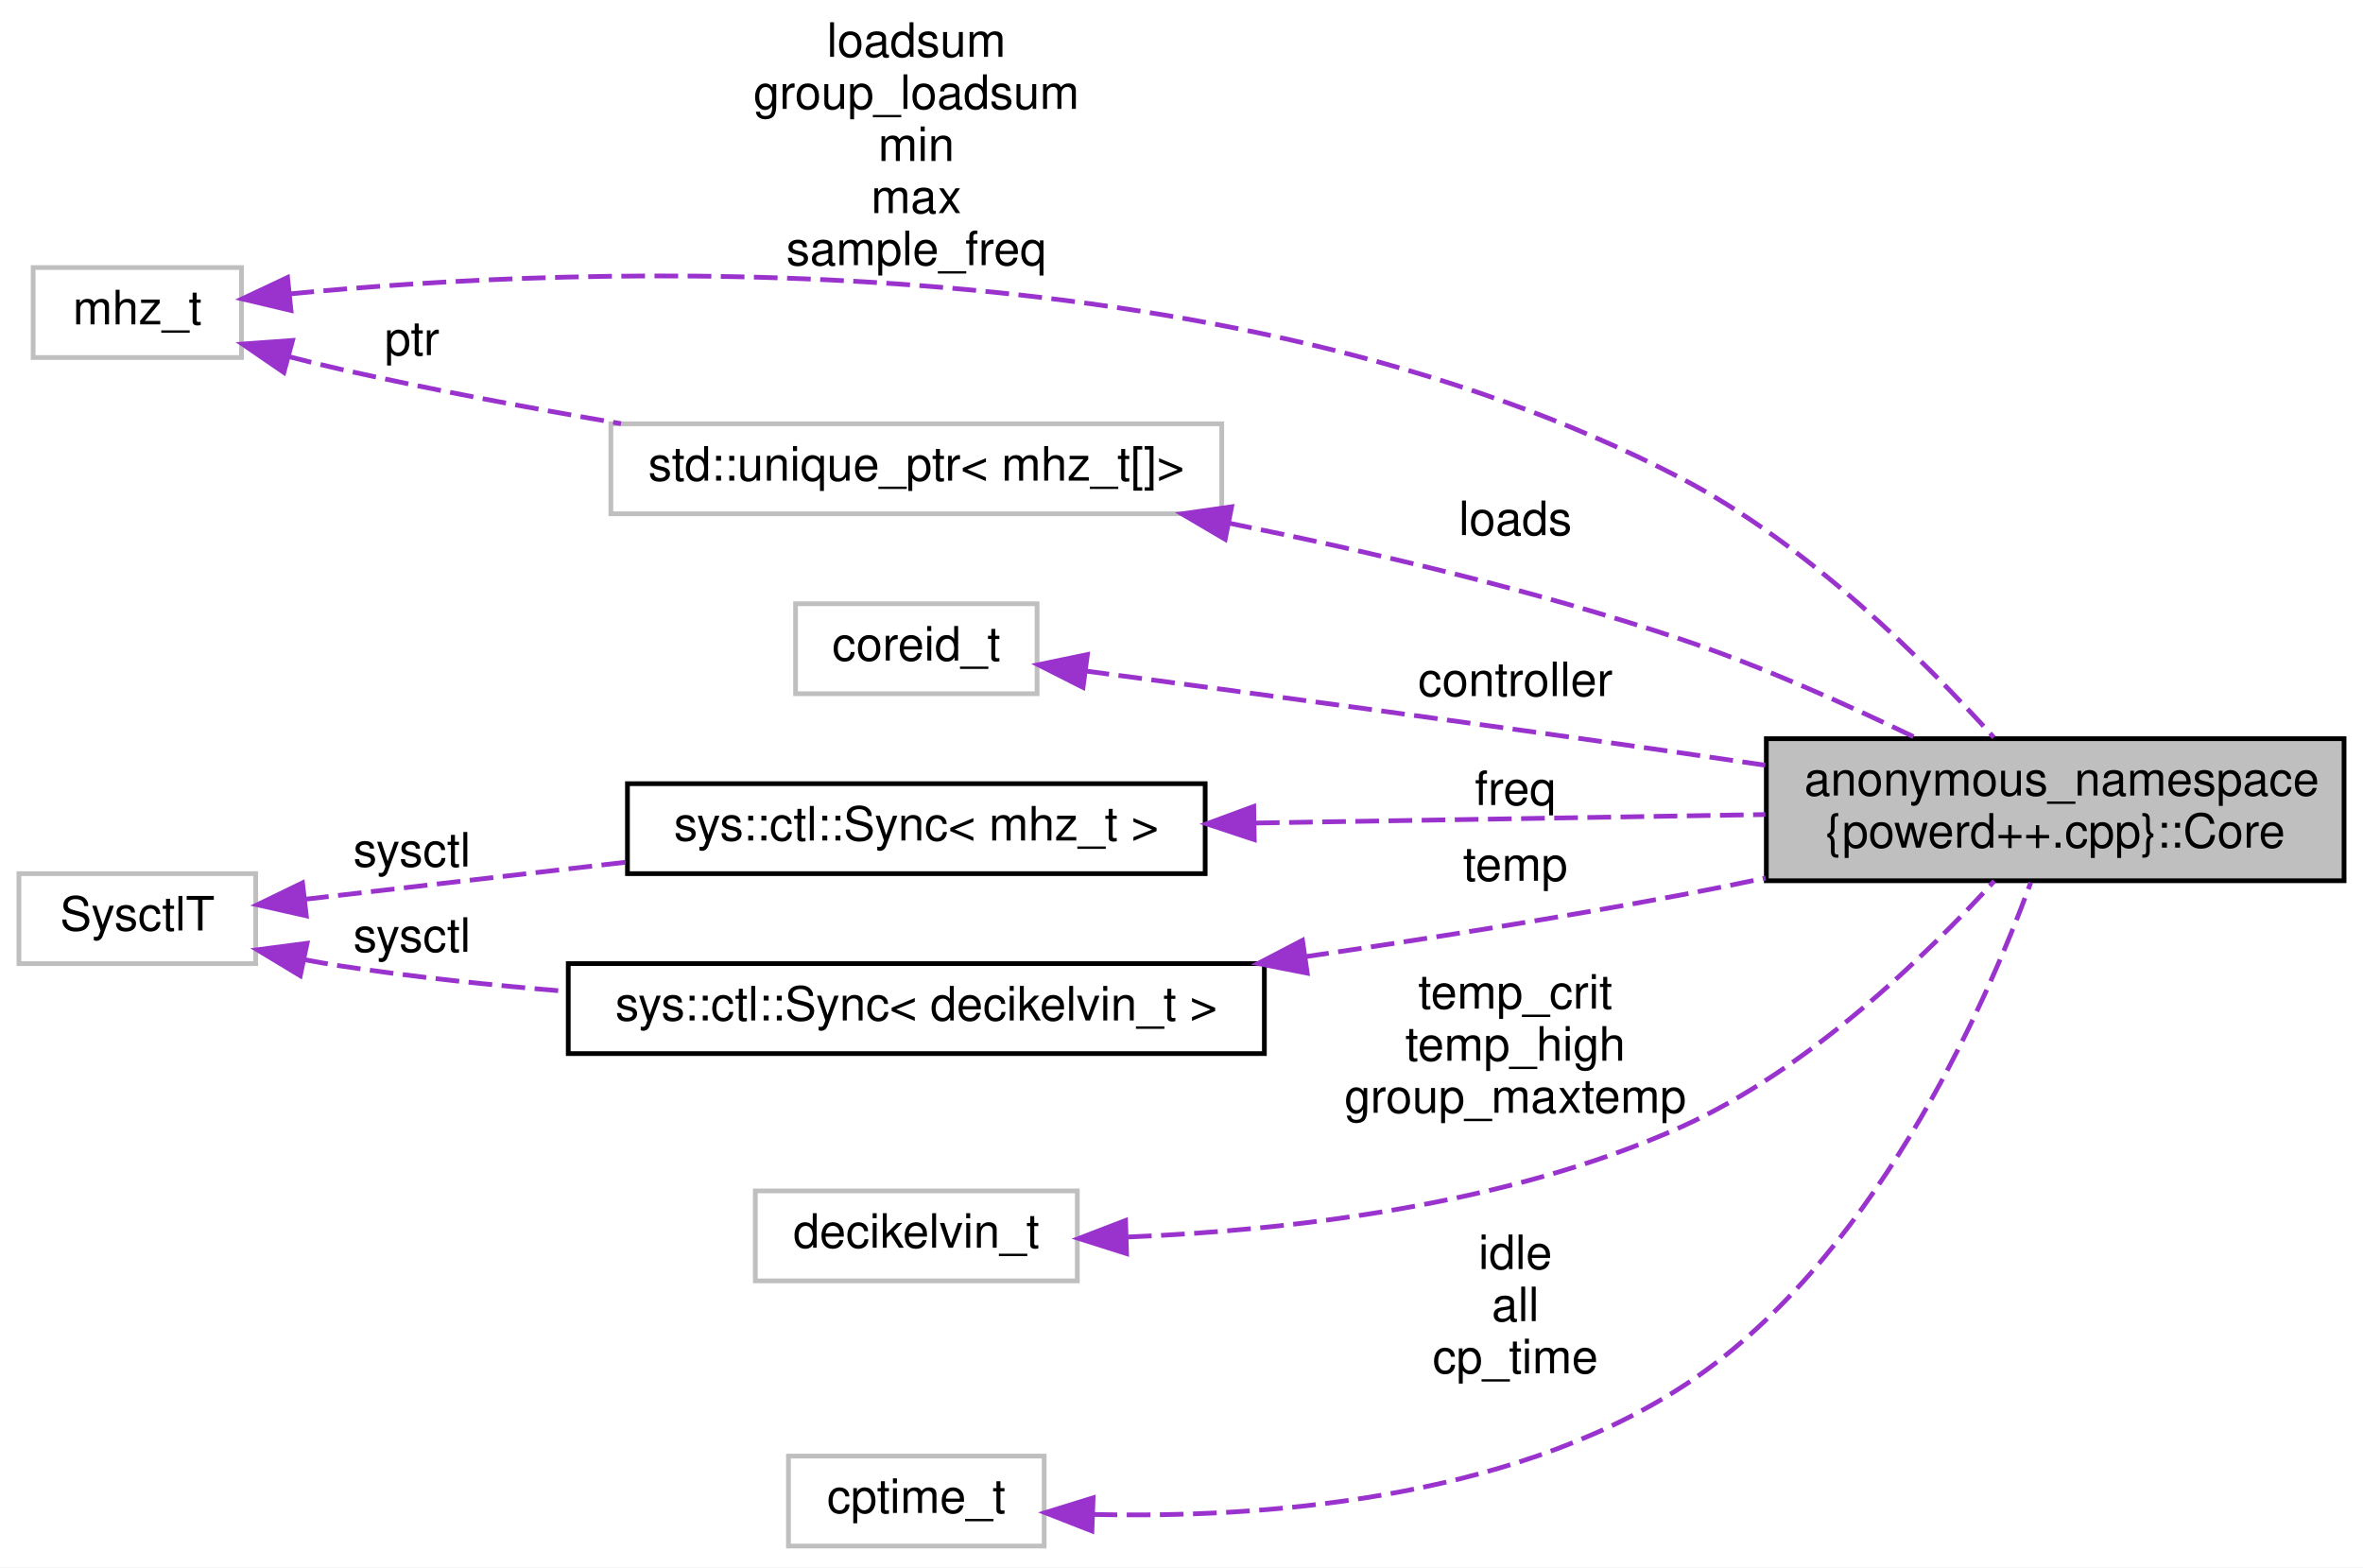
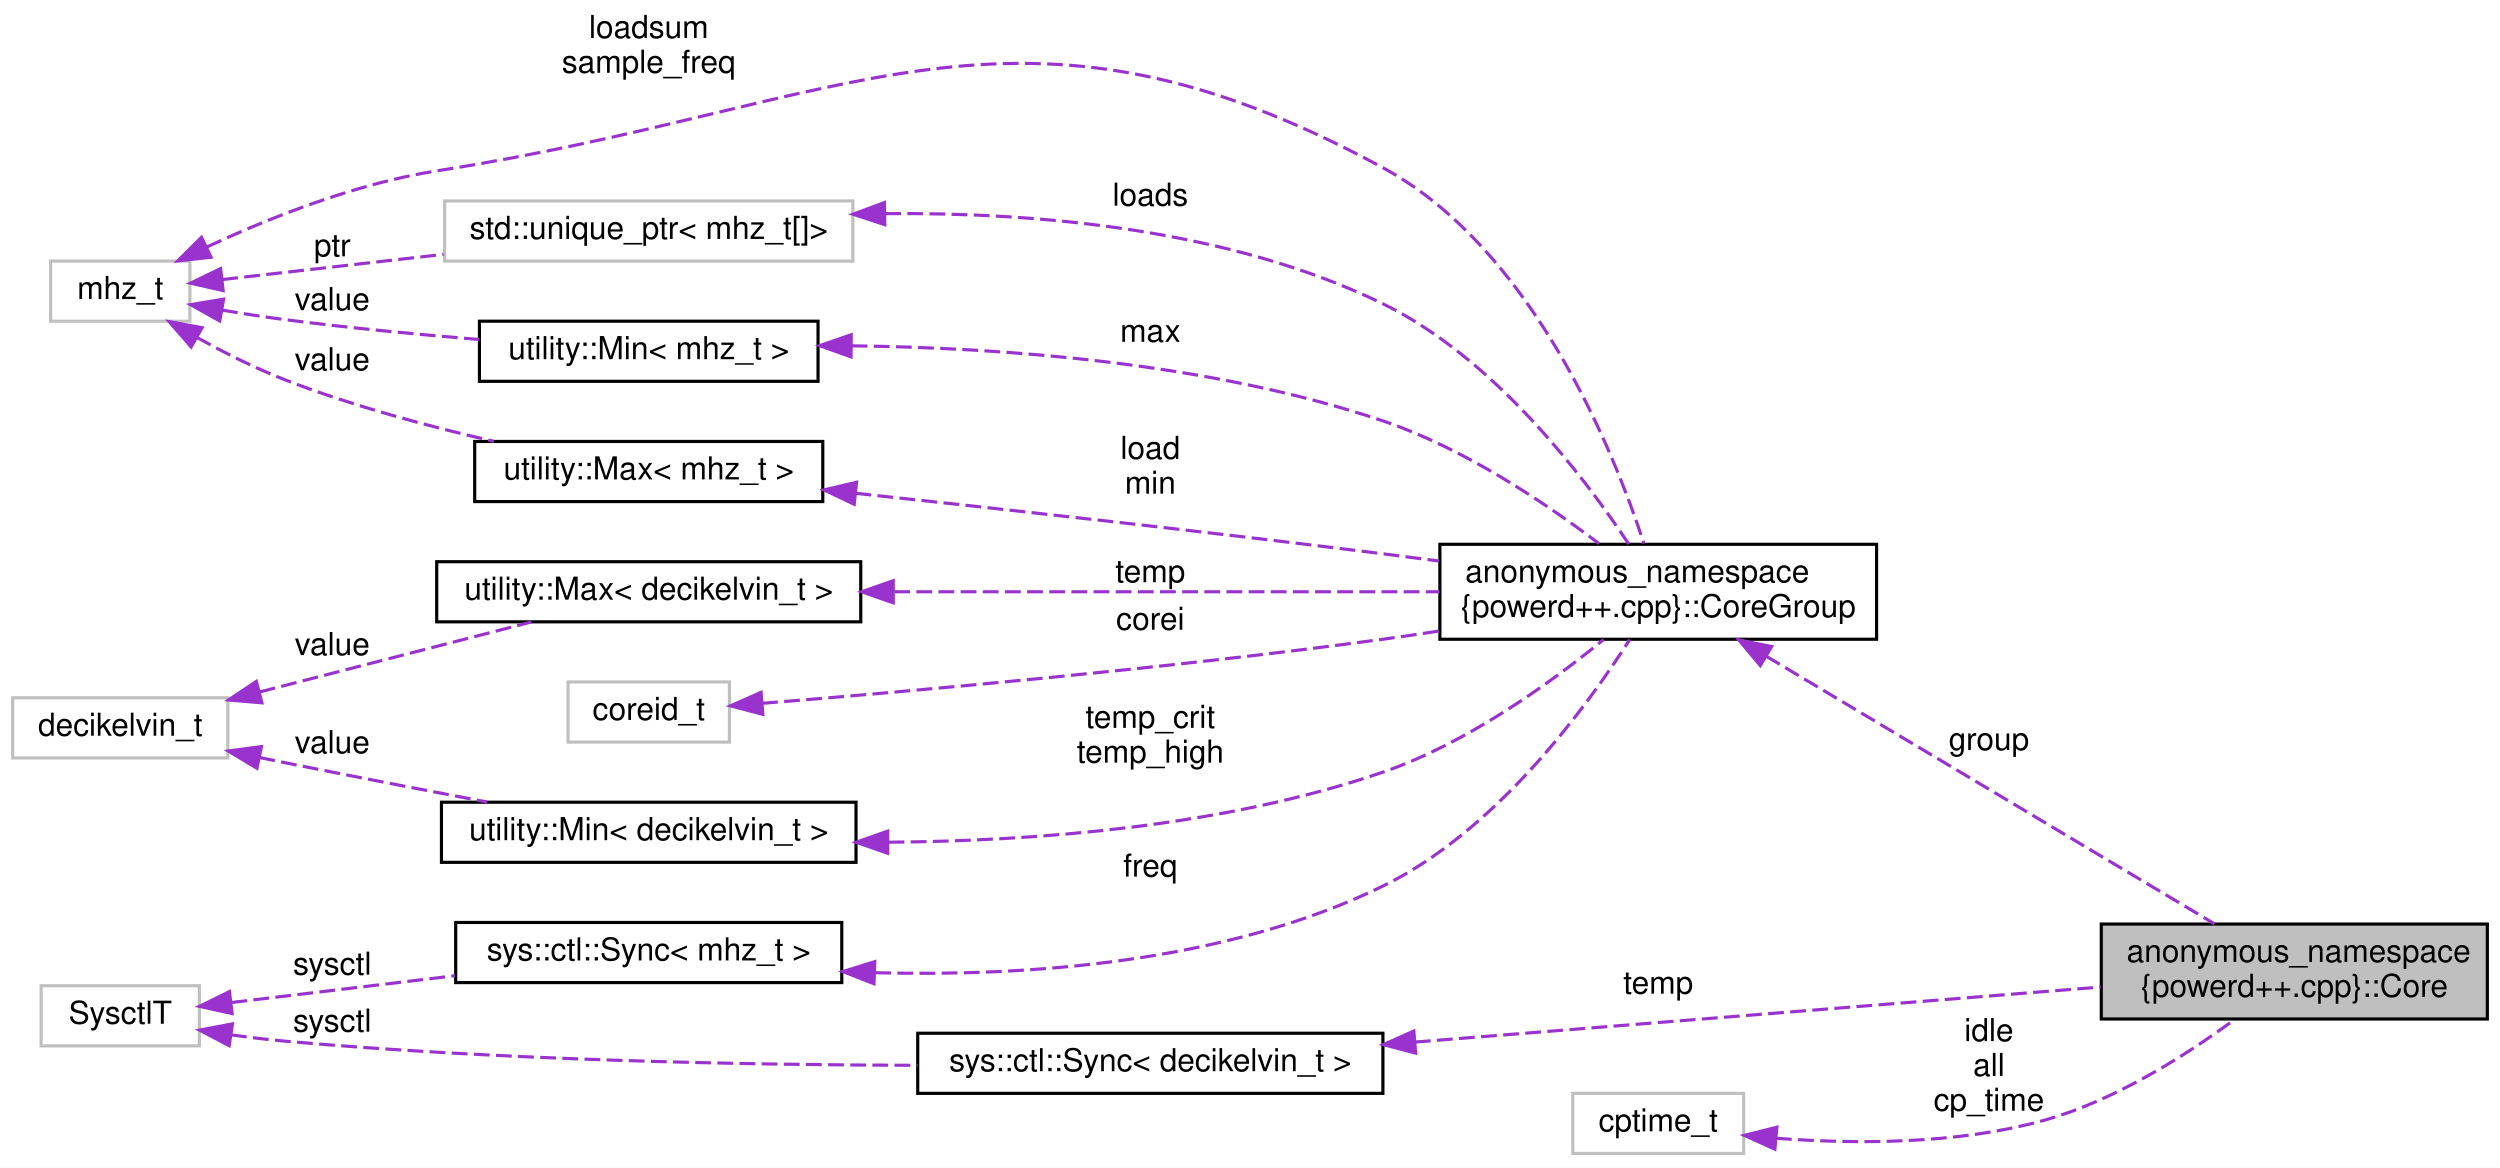
- <svg xmlns="http://www.w3.org/2000/svg" xmlns:xlink="http://www.w3.org/1999/xlink" width="499pt" height="331pt" viewBox="0.00 0.00 499.00 331.00">
-   <g id="graph0" class="graph" transform="scale(1 1) rotate(0) translate(4 327)">
-     <polygon fill="#ffffff" stroke="transparent" points="-4,4 -4,-327 495,-327 495,4 -4,4" />
+ <svg xmlns="http://www.w3.org/2000/svg" xmlns:xlink="http://www.w3.org/1999/xlink" width="790pt" height="369pt" viewBox="0.00 0.00 790.00 369.00">
+   <g id="graph0" class="graph" transform="scale(1 1) rotate(0) translate(4 365)">
+     <polygon fill="#ffffff" stroke="transparent" points="-4,4 -4,-365 786,-365 786,4 -4,4" />
    <g id="node1" class="node">
      <g id="a_node1">
        <a xlink:title="Contains the management information for a single CPU core.">
-           <polygon fill="#bfbfbf" stroke="#000000" points="369,-141 369,-171 491,-171 491,-141 369,-141" />
-           <text text-anchor="start" x="377" y="-159" font-family="Helvetica,sans-Serif" font-size="10.00" fill="#000000">anonymous_namespace</text>
-           <text text-anchor="middle" x="430" y="-148" font-family="Helvetica,sans-Serif" font-size="10.00" fill="#000000">{powerd++.cpp}::Core</text>
+           <polygon fill="#bfbfbf" stroke="#000000" points="660,-43 660,-73 782,-73 782,-43 660,-43" />
+           <text text-anchor="start" x="668" y="-61" font-family="Helvetica,sans-Serif" font-size="10.00" fill="#000000">anonymous_namespace</text>
+           <text text-anchor="middle" x="721" y="-50" font-family="Helvetica,sans-Serif" font-size="10.00" fill="#000000">{powerd++.cpp}::Core</text>
        </a>
      </g>
    </g>
    <g id="node2" class="node">
      <g id="a_node2">
-         <a xlink:title=" ">
-           <polygon fill="#ffffff" stroke="#bfbfbf" points="3,-251.5 3,-270.5 47,-270.5 47,-251.5 3,-251.5" />
-           <text text-anchor="middle" x="25" y="-258.5" font-family="Helvetica,sans-Serif" font-size="10.00" fill="#000000">mhz_t</text>
+         <a xlink:href="namespaceanonymous__namespace_02powerd_09_09_8cpp_03.html#structanonymous__namespace_02powerd_09_09_8cpp_03_1_1CoreGroup" target="_top" xlink:title="Contains the management information for a group of cores with a common clock frequency.">
+           <polygon fill="#ffffff" stroke="#000000" points="451,-163 451,-193 589,-193 589,-163 451,-163" />
+           <text text-anchor="start" x="459" y="-181" font-family="Helvetica,sans-Serif" font-size="10.00" fill="#000000">anonymous_namespace</text>
+           <text text-anchor="middle" x="520" y="-170" font-family="Helvetica,sans-Serif" font-size="10.00" fill="#000000">{powerd++.cpp}::CoreGroup</text>
        </a>
      </g>
    </g>
    <g id="edge1" class="edge">
-       <path fill="none" stroke="#9a32cd" stroke-dasharray="5,2" d="M57.332,-264.947C118.52,-270.879 253.817,-276.553 351,-226 377.661,-212.131 402.584,-187.304 417.055,-171.25" />
-       <polygon fill="#9a32cd" stroke="#9a32cd" points="57.444,-261.44 47.136,-263.887 56.721,-268.402 57.444,-261.44" />
-       <text text-anchor="middle" x="189.5" y="-315" font-family="Helvetica,sans-Serif" font-size="10.00" fill="#000000"> loadsum</text>
-       <text text-anchor="middle" x="189.5" y="-304" font-family="Helvetica,sans-Serif" font-size="10.00" fill="#000000">group_loadsum</text>
-       <text text-anchor="middle" x="189.5" y="-293" font-family="Helvetica,sans-Serif" font-size="10.00" fill="#000000">min</text>
-       <text text-anchor="middle" x="189.5" y="-282" font-family="Helvetica,sans-Serif" font-size="10.00" fill="#000000">max</text>
-       <text text-anchor="middle" x="189.5" y="-271" font-family="Helvetica,sans-Serif" font-size="10.00" fill="#000000">sample_freq</text>
+       <path fill="none" stroke="#9a32cd" stroke-dasharray="5,2" d="M554.099,-157.642C594.227,-133.685 659.92,-94.466 695.75,-73.075" />
+       <polygon fill="#9a32cd" stroke="#9a32cd" points="552.249,-154.671 545.457,-162.802 555.837,-160.681 552.249,-154.671" />
+       <text text-anchor="middle" x="624.5" y="-128" font-family="Helvetica,sans-Serif" font-size="10.00" fill="#000000"> group</text>
+     </g>
+     <g id="node3" class="node">
+       <g id="a_node3">
+         <a xlink:title=" ">
+           <polygon fill="#ffffff" stroke="#bfbfbf" points="12,-263.5 12,-282.5 56,-282.5 56,-263.5 12,-263.5" />
+           <text text-anchor="middle" x="34" y="-270.5" font-family="Helvetica,sans-Serif" font-size="10.00" fill="#000000">mhz_t</text>
+         </a>
+       </g>
+     </g>
+     <g id="edge2" class="edge">
+       <path fill="none" stroke="#9a32cd" stroke-dasharray="5,2" d="M61.4,-286.977C81.03,-296.091 108.412,-307.009 134,-311 265.302,-331.48 316.218,-375.416 433,-312 480.288,-286.322 505.867,-222.608 515.484,-193.254" />
+       <polygon fill="#9a32cd" stroke="#9a32cd" points="62.692,-283.715 52.161,-282.554 59.669,-290.029 62.692,-283.715" />
+       <text text-anchor="middle" x="201" y="-353" font-family="Helvetica,sans-Serif" font-size="10.00" fill="#000000"> loadsum</text>
+       <text text-anchor="middle" x="201" y="-342" font-family="Helvetica,sans-Serif" font-size="10.00" fill="#000000">sample_freq</text>
+     </g>
+     <g id="node7" class="node">
+       <g id="a_node7">
+         <a xlink:title=" ">
+           <polygon fill="#ffffff" stroke="#bfbfbf" points="136.5,-282.5 136.5,-301.5 265.5,-301.5 265.5,-282.5 136.5,-282.5" />
+           <text text-anchor="middle" x="201" y="-289.5" font-family="Helvetica,sans-Serif" font-size="10.00" fill="#000000">std::unique_ptr&lt; mhz_t[]&gt;</text>
+         </a>
+       </g>
+     </g>
+     <g id="edge7" class="edge">
+       <path fill="none" stroke="#9a32cd" stroke-dasharray="5,2" d="M66.212,-276.665C86.049,-278.922 112.19,-281.896 136.166,-284.624" />
+       <polygon fill="#9a32cd" stroke="#9a32cd" points="66.508,-273.176 56.176,-275.523 65.716,-280.131 66.508,-273.176" />
+       <text text-anchor="middle" x="101" y="-284" font-family="Helvetica,sans-Serif" font-size="10.00" fill="#000000"> ptr</text>
+     </g>
+     <g id="node8" class="node">
+       <g id="a_node8">
+         <a xlink:href="classutility_1_1Min.html" target="_top" xlink:title=" ">
+           <polygon fill="#ffffff" stroke="#000000" points="147.5,-244.5 147.5,-263.5 254.5,-263.5 254.5,-244.5 147.5,-244.5" />
+           <text text-anchor="middle" x="201" y="-251.5" font-family="Helvetica,sans-Serif" font-size="10.00" fill="#000000">utility::Min&lt; mhz_t &gt;</text>
+         </a>
+       </g>
+     </g>
+     <g id="edge9" class="edge">
+       <path fill="none" stroke="#9a32cd" stroke-dasharray="5,2" d="M66.147,-266.999C72.701,-265.899 79.56,-264.836 86,-264 105.973,-261.408 127.988,-259.31 147.363,-257.717" />
+       <polygon fill="#9a32cd" stroke="#9a32cd" points="65.456,-263.566 56.205,-268.731 66.657,-270.462 65.456,-263.566" />
+       <text text-anchor="middle" x="101" y="-267" font-family="Helvetica,sans-Serif" font-size="10.00" fill="#000000"> value</text>
+     </g>
+     <g id="node11" class="node">
+       <g id="a_node11">
+         <a xlink:href="classutility_1_1Max.html" target="_top" xlink:title=" ">
+           <polygon fill="#ffffff" stroke="#000000" points="146,-206.5 146,-225.5 256,-225.5 256,-206.5 146,-206.5" />
+           <text text-anchor="middle" x="201" y="-213.5" font-family="Helvetica,sans-Serif" font-size="10.00" fill="#000000">utility::Max&lt; mhz_t &gt;</text>
+         </a>
+       </g>
+     </g>
+     <g id="edge13" class="edge">
+       <path fill="none" stroke="#9a32cd" stroke-dasharray="5,2" d="M58.163,-258.385C66.736,-253.635 76.595,-248.653 86,-245 107.113,-236.799 131.314,-230.292 152.052,-225.537" />
+       <polygon fill="#9a32cd" stroke="#9a32cd" points="56.388,-255.368 49.447,-263.373 59.865,-261.443 56.388,-255.368" />
+       <text text-anchor="middle" x="101" y="-248" font-family="Helvetica,sans-Serif" font-size="10.00" fill="#000000"> value</text>
+     </g>
+     <g id="node4" class="node">
+       <g id="a_node4">
+         <a xlink:title=" ">
+           <polygon fill="#ffffff" stroke="#bfbfbf" points="175.5,-130.5 175.5,-149.5 226.5,-149.5 226.5,-130.5 175.5,-130.5" />
+           <text text-anchor="middle" x="201" y="-137.5" font-family="Helvetica,sans-Serif" font-size="10.00" fill="#000000">coreid_t</text>
+         </a>
+       </g>
+     </g>
+     <g id="edge3" class="edge">
+       <path fill="none" stroke="#9a32cd" stroke-dasharray="5,2" d="M236.816,-142.746C282.473,-146.432 363.79,-153.615 433,-163 438.772,-163.783 444.746,-164.663 450.737,-165.596" />
+       <polygon fill="#9a32cd" stroke="#9a32cd" points="237.066,-139.255 226.819,-141.95 236.509,-146.233 237.066,-139.255" />
+       <text text-anchor="middle" x="359.5" y="-166" font-family="Helvetica,sans-Serif" font-size="10.00" fill="#000000"> corei</text>
+     </g>
+     <g id="node5" class="node">
+       <g id="a_node5">
+         <a xlink:href="classsys_1_1ctl_1_1Sync.html" target="_top" xlink:title=" ">
+           <polygon fill="#ffffff" stroke="#000000" points="140,-54.5 140,-73.5 262,-73.5 262,-54.5 140,-54.5" />
+           <text text-anchor="middle" x="201" y="-61.5" font-family="Helvetica,sans-Serif" font-size="10.00" fill="#000000">sys::ctl::Sync&lt; mhz_t &gt;</text>
+         </a>
+       </g>
+     </g>
+     <g id="edge4" class="edge">
+       <path fill="none" stroke="#9a32cd" stroke-dasharray="5,2" d="M272.567,-57.625C320.321,-56.375 383.236,-60.685 433,-85 468.757,-102.471 497.242,-141.351 511.004,-162.897" />
+       <polygon fill="#9a32cd" stroke="#9a32cd" points="272.182,-54.137 262.311,-57.985 272.427,-61.132 272.182,-54.137" />
+       <text text-anchor="middle" x="359.5" y="-88" font-family="Helvetica,sans-Serif" font-size="10.00" fill="#000000"> freq</text>
    </g>
    <g id="node6" class="node">
      <g id="a_node6">
        <a xlink:title=" ">
-           <polygon fill="#ffffff" stroke="#bfbfbf" points="125,-218.5 125,-237.5 254,-237.5 254,-218.5 125,-218.5" />
-           <text text-anchor="middle" x="189.5" y="-225.5" font-family="Helvetica,sans-Serif" font-size="10.00" fill="#000000">std::unique_ptr&lt; mhz_t[]&gt;</text>
-         </a>
-       </g>
+           <polygon fill="#ffffff" stroke="#bfbfbf" points="9,-34.5 9,-53.5 59,-53.5 59,-34.5 9,-34.5" />
+           <text text-anchor="middle" x="34" y="-41.5" font-family="Helvetica,sans-Serif" font-size="10.00" fill="#000000">SysctlT</text>
+         </a>
+       </g>
+     </g>
+     <g id="edge5" class="edge">
+       <path fill="none" stroke="#9a32cd" stroke-dasharray="5,2" d="M69.112,-48.205C89.563,-50.654 115.928,-53.812 139.703,-56.659" />
+       <polygon fill="#9a32cd" stroke="#9a32cd" points="69.347,-44.708 59.002,-46.994 68.514,-51.659 69.347,-44.708" />
+       <text text-anchor="middle" x="101" y="-57" font-family="Helvetica,sans-Serif" font-size="10.00" fill="#000000"> sysctl</text>
+     </g>
+     <g id="node14" class="node">
+       <g id="a_node14">
+         <a xlink:href="classsys_1_1ctl_1_1Sync.html" target="_top" xlink:title=" ">
+           <polygon fill="#ffffff" stroke="#000000" points="286,-19.5 286,-38.5 433,-38.5 433,-19.5 286,-19.5" />
+           <text text-anchor="middle" x="359.5" y="-26.5" font-family="Helvetica,sans-Serif" font-size="10.00" fill="#000000">sys::ctl::Sync&lt; decikelvin_t &gt;</text>
+         </a>
+       </g>
+     </g>
+     <g id="edge18" class="edge">
+       <path fill="none" stroke="#9a32cd" stroke-dasharray="5,2" d="M68.995,-37.995C74.665,-37.201 80.484,-36.493 86,-36 153.535,-29.965 230.793,-28.484 285.933,-28.355" />
+       <polygon fill="#9a32cd" stroke="#9a32cd" points="68.418,-34.542 59.048,-39.488 69.457,-41.464 68.418,-34.542" />
+       <text text-anchor="middle" x="101" y="-39" font-family="Helvetica,sans-Serif" font-size="10.00" fill="#000000"> sysctl</text>
    </g>
    <g id="edge6" class="edge">
-       <path fill="none" stroke="#9a32cd" stroke-dasharray="5,2" d="M56.888,-251.716C60.62,-250.744 64.385,-249.815 68,-249 87.108,-244.694 108.078,-240.783 127.139,-237.536" />
-       <polygon fill="#9a32cd" stroke="#9a32cd" points="55.944,-248.345 47.209,-254.341 57.777,-255.101 55.944,-248.345" />
-       <text text-anchor="middle" x="83" y="-252" font-family="Helvetica,sans-Serif" font-size="10.00" fill="#000000"> ptr</text>
-     </g>
-     <g id="node3" class="node">
-       <g id="a_node3">
-         <a xlink:title=" ">
-           <polygon fill="#ffffff" stroke="#bfbfbf" points="164,-180.5 164,-199.5 215,-199.5 215,-180.5 164,-180.5" />
-           <text text-anchor="middle" x="189.5" y="-187.5" font-family="Helvetica,sans-Serif" font-size="10.00" fill="#000000">coreid_t</text>
-         </a>
-       </g>
-     </g>
-     <g id="edge2" class="edge">
-       <path fill="none" stroke="#9a32cd" stroke-dasharray="5,2" d="M225.251,-185.29C257.992,-180.939 307.783,-174.225 351,-168 356.767,-167.169 362.768,-166.288 368.771,-165.395" />
-       <polygon fill="#9a32cd" stroke="#9a32cd" points="224.703,-181.832 215.25,-186.616 225.624,-188.771 224.703,-181.832" />
-       <text text-anchor="middle" x="316" y="-180" font-family="Helvetica,sans-Serif" font-size="10.00" fill="#000000"> controller</text>
-     </g>
-     <g id="node4" class="node">
-       <g id="a_node4">
-         <a xlink:href="classsys_1_1ctl_1_1Sync.html" target="_top" xlink:title=" ">
-           <polygon fill="#ffffff" stroke="#000000" points="128.5,-142.5 128.5,-161.5 250.5,-161.5 250.5,-142.5 128.5,-142.5" />
-           <text text-anchor="middle" x="189.5" y="-149.5" font-family="Helvetica,sans-Serif" font-size="10.00" fill="#000000">sys::ctl::Sync&lt; mhz_t &gt;</text>
-         </a>
-       </g>
-     </g>
-     <g id="edge3" class="edge">
-       <path fill="none" stroke="#9a32cd" stroke-dasharray="5,2" d="M261.221,-153.193C295.469,-153.762 336.028,-154.437 368.801,-154.982" />
-       <polygon fill="#9a32cd" stroke="#9a32cd" points="260.867,-149.687 250.811,-153.02 260.751,-156.686 260.867,-149.687" />
-       <text text-anchor="middle" x="316" y="-157" font-family="Helvetica,sans-Serif" font-size="10.00" fill="#000000"> freq</text>
-     </g>
-     <g id="node5" class="node">
-       <g id="a_node5">
-         <a xlink:title=" ">
-           <polygon fill="#ffffff" stroke="#bfbfbf" points="0,-123.5 0,-142.5 50,-142.5 50,-123.5 0,-123.5" />
-           <text text-anchor="middle" x="25" y="-130.5" font-family="Helvetica,sans-Serif" font-size="10.00" fill="#000000">SysctlT</text>
-         </a>
-       </g>
-     </g>
-     <g id="edge4" class="edge">
-       <path fill="none" stroke="#9a32cd" stroke-dasharray="5,2" d="M60.43,-137.092C80.194,-139.375 105.366,-142.282 128.222,-144.922" />
-       <polygon fill="#9a32cd" stroke="#9a32cd" points="60.678,-133.598 50.343,-135.927 59.875,-140.552 60.678,-133.598" />
-       <text text-anchor="middle" x="83" y="-144" font-family="Helvetica,sans-Serif" font-size="10.00" fill="#000000"> sysctl</text>
+       <path fill="none" stroke="#9a32cd" stroke-dasharray="5,2" d="M275.71,-297.493C323.032,-297.936 384.27,-292.741 433,-269 468.172,-251.865 496.693,-214.202 510.668,-193.095" />
+       <polygon fill="#9a32cd" stroke="#9a32cd" points="275.59,-293.991 265.529,-297.31 275.464,-300.99 275.59,-293.991" />
+       <text text-anchor="middle" x="359.5" y="-300" font-family="Helvetica,sans-Serif" font-size="10.00" fill="#000000"> loads</text>
+     </g>
+     <g id="edge8" class="edge">
+       <path fill="none" stroke="#9a32cd" stroke-dasharray="5,2" d="M265.114,-255.718C312.632,-255.144 378.349,-250.416 433,-232 458.606,-223.371 484.476,-205.952 501.269,-193.223" />
+       <polygon fill="#9a32cd" stroke="#9a32cd" points="264.938,-252.219 254.96,-255.781 264.981,-259.219 264.938,-252.219" />
+       <text text-anchor="middle" x="359.5" y="-257" font-family="Helvetica,sans-Serif" font-size="10.00" fill="#000000"> max</text>
    </g>
    <g id="node9" class="node">
      <g id="a_node9">
-         <a xlink:href="classsys_1_1ctl_1_1Sync.html" target="_top" xlink:title=" ">
-           <polygon fill="#ffffff" stroke="#000000" points="116,-104.5 116,-123.5 263,-123.5 263,-104.5 116,-104.5" />
-           <text text-anchor="middle" x="189.5" y="-111.5" font-family="Helvetica,sans-Serif" font-size="10.00" fill="#000000">sys::ctl::Sync&lt; decikelvin_t &gt;</text>
+         <a xlink:href="classutility_1_1Min.html" target="_top" xlink:title=" ">
+           <polygon fill="#ffffff" stroke="#000000" points="135.5,-92.5 135.5,-111.5 266.5,-111.5 266.5,-92.5 135.5,-92.5" />
+           <text text-anchor="middle" x="201" y="-99.5" font-family="Helvetica,sans-Serif" font-size="10.00" fill="#000000">utility::Min&lt; decikelvin_t &gt;</text>
        </a>
      </g>
    </g>
    <g id="edge10" class="edge">
-       <path fill="none" stroke="#9a32cd" stroke-dasharray="5,2" d="M60.29,-124.334C62.89,-123.837 65.481,-123.384 68,-123 83.369,-120.658 99.928,-118.919 115.728,-117.63" />
-       <polygon fill="#9a32cd" stroke="#9a32cd" points="59.408,-120.943 50.34,-126.422 60.846,-127.794 59.408,-120.943" />
-       <text text-anchor="middle" x="83" y="-126" font-family="Helvetica,sans-Serif" font-size="10.00" fill="#000000"> sysctl</text>
-     </g>
-     <g id="edge5" class="edge">
-       <path fill="none" stroke="#9a32cd" stroke-dasharray="5,2" d="M255.41,-216.541C285.023,-210.57 320.167,-202.336 351,-192 367.863,-186.347 385.965,-178.257 400.581,-171.177" />
-       <polygon fill="#9a32cd" stroke="#9a32cd" points="254.726,-213.108 245.593,-218.478 256.082,-219.975 254.726,-213.108" />
-       <text text-anchor="middle" x="316" y="-214" font-family="Helvetica,sans-Serif" font-size="10.00" fill="#000000"> loads</text>
-     </g>
-     <g id="node7" class="node">
-       <g id="a_node7">
-         <a xlink:title=" ">
-           <polygon fill="#ffffff" stroke="#bfbfbf" points="155.5,-56.5 155.5,-75.5 223.5,-75.5 223.5,-56.5 155.5,-56.5" />
-           <text text-anchor="middle" x="189.5" y="-63.5" font-family="Helvetica,sans-Serif" font-size="10.00" fill="#000000">decikelvin_t</text>
-         </a>
-       </g>
-     </g>
-     <g id="edge7" class="edge">
-       <path fill="none" stroke="#9a32cd" stroke-dasharray="5,2" d="M234.198,-65.769C267.693,-67.131 313.939,-72.341 351,-89 377.901,-101.091 402.756,-125.188 417.147,-140.945" />
-       <polygon fill="#9a32cd" stroke="#9a32cd" points="233.9,-62.258 223.798,-65.452 233.687,-69.255 233.9,-62.258" />
-       <text text-anchor="middle" x="316" y="-114" font-family="Helvetica,sans-Serif" font-size="10.00" fill="#000000"> temp_crit</text>
-       <text text-anchor="middle" x="316" y="-103" font-family="Helvetica,sans-Serif" font-size="10.00" fill="#000000">temp_high</text>
-       <text text-anchor="middle" x="316" y="-92" font-family="Helvetica,sans-Serif" font-size="10.00" fill="#000000">group_maxtemp</text>
-     </g>
-     <g id="node8" class="node">
-       <g id="a_node8">
-         <a xlink:title=" ">
-           <polygon fill="#ffffff" stroke="#bfbfbf" points="162.5,-.5 162.5,-19.5 216.5,-19.5 216.5,-.5 162.5,-.5" />
-           <text text-anchor="middle" x="189.5" y="-7.5" font-family="Helvetica,sans-Serif" font-size="10.00" fill="#000000">cptime_t</text>
-         </a>
-       </g>
-     </g>
-     <g id="edge8" class="edge">
-       <path fill="none" stroke="#9a32cd" stroke-dasharray="5,2" d="M226.935,-7.176C261.76,-6.377 313.737,-10.019 351,-34 391.104,-59.809 415.051,-114.007 424.84,-140.608" />
-       <polygon fill="#9a32cd" stroke="#9a32cd" points="226.579,-3.686 216.713,-7.549 226.834,-10.681 226.579,-3.686" />
-       <text text-anchor="middle" x="316" y="-59" font-family="Helvetica,sans-Serif" font-size="10.00" fill="#000000"> idle</text>
-       <text text-anchor="middle" x="316" y="-48" font-family="Helvetica,sans-Serif" font-size="10.00" fill="#000000">all</text>
-       <text text-anchor="middle" x="316" y="-37" font-family="Helvetica,sans-Serif" font-size="10.00" fill="#000000">cp_time</text>
-     </g>
-     <g id="edge9" class="edge">
-       <path fill="none" stroke="#9a32cd" stroke-dasharray="5,2" d="M271.652,-124.968C297.149,-128.704 325.3,-133.17 351,-138 356.806,-139.091 362.834,-140.309 368.854,-141.582" />
-       <polygon fill="#9a32cd" stroke="#9a32cd" points="272.049,-121.489 261.651,-123.519 271.046,-128.416 272.049,-121.489" />
-       <text text-anchor="middle" x="316" y="-141" font-family="Helvetica,sans-Serif" font-size="10.00" fill="#000000"> temp</text>
+       <path fill="none" stroke="#9a32cd" stroke-dasharray="5,2" d="M276.773,-98.862C323.064,-99.208 382.809,-103.76 433,-121 459.642,-130.151 486.12,-149.315 502.741,-162.891" />
+       <polygon fill="#9a32cd" stroke="#9a32cd" points="276.515,-95.362 266.511,-98.853 276.508,-102.362 276.515,-95.362" />
+       <text text-anchor="middle" x="359.5" y="-135" font-family="Helvetica,sans-Serif" font-size="10.00" fill="#000000"> temp_crit</text>
+       <text text-anchor="middle" x="359.5" y="-124" font-family="Helvetica,sans-Serif" font-size="10.00" fill="#000000">temp_high</text>
+     </g>
+     <g id="node10" class="node">
+       <g id="a_node10">
+         <a xlink:title=" ">
+           <polygon fill="#ffffff" stroke="#bfbfbf" points="0,-125.5 0,-144.5 68,-144.5 68,-125.5 0,-125.5" />
+           <text text-anchor="middle" x="34" y="-132.5" font-family="Helvetica,sans-Serif" font-size="10.00" fill="#000000">decikelvin_t</text>
+         </a>
+       </g>
+     </g>
+     <g id="edge11" class="edge">
+       <path fill="none" stroke="#9a32cd" stroke-dasharray="5,2" d="M77.961,-125.638C80.68,-125.078 83.377,-124.528 86,-124 106.924,-119.786 130.03,-115.328 150.008,-111.534" />
+       <polygon fill="#9a32cd" stroke="#9a32cd" points="77.184,-122.225 68.105,-127.686 78.608,-129.078 77.184,-122.225" />
+       <text text-anchor="middle" x="101" y="-127" font-family="Helvetica,sans-Serif" font-size="10.00" fill="#000000"> value</text>
+     </g>
+     <g id="node12" class="node">
+       <g id="a_node12">
+         <a xlink:href="classutility_1_1Max.html" target="_top" xlink:title=" ">
+           <polygon fill="#ffffff" stroke="#000000" points="134,-168.5 134,-187.5 268,-187.5 268,-168.5 134,-168.5" />
+           <text text-anchor="middle" x="201" y="-175.5" font-family="Helvetica,sans-Serif" font-size="10.00" fill="#000000">utility::Max&lt; decikelvin_t &gt;</text>
+         </a>
+       </g>
+     </g>
+     <g id="edge15" class="edge">
+       <path fill="none" stroke="#9a32cd" stroke-dasharray="5,2" d="M78.075,-146.349C104.824,-153.236 138.579,-161.928 163.947,-168.459" />
+       <polygon fill="#9a32cd" stroke="#9a32cd" points="78.755,-142.91 68.198,-143.805 77.009,-149.689 78.755,-142.91" />
+       <text text-anchor="middle" x="101" y="-158" font-family="Helvetica,sans-Serif" font-size="10.00" fill="#000000"> value</text>
+     </g>
+     <g id="edge12" class="edge">
+       <path fill="none" stroke="#9a32cd" stroke-dasharray="5,2" d="M266.307,-209.13C312.822,-204.127 376.798,-197.024 433,-190 438.749,-189.281 444.709,-188.512 450.689,-187.722" />
+       <polygon fill="#9a32cd" stroke="#9a32cd" points="265.93,-205.65 256.36,-210.196 266.676,-212.61 265.93,-205.65" />
+       <text text-anchor="middle" x="359.5" y="-220" font-family="Helvetica,sans-Serif" font-size="10.00" fill="#000000"> load</text>
+       <text text-anchor="middle" x="359.5" y="-209" font-family="Helvetica,sans-Serif" font-size="10.00" fill="#000000">min</text>
+     </g>
+     <g id="edge14" class="edge">
+       <path fill="none" stroke="#9a32cd" stroke-dasharray="5,2" d="M278.56,-178C331.189,-178 400.159,-178 450.903,-178" />
+       <polygon fill="#9a32cd" stroke="#9a32cd" points="278.262,-174.5 268.262,-178 278.262,-181.5 278.262,-174.5" />
+       <text text-anchor="middle" x="359.5" y="-181" font-family="Helvetica,sans-Serif" font-size="10.00" fill="#000000"> temp</text>
+     </g>
+     <g id="node13" class="node">
+       <g id="a_node13">
+         <a xlink:title=" ">
+           <polygon fill="#ffffff" stroke="#bfbfbf" points="493,-.5 493,-19.5 547,-19.5 547,-.5 493,-.5" />
+           <text text-anchor="middle" x="520" y="-7.5" font-family="Helvetica,sans-Serif" font-size="10.00" fill="#000000">cptime_t</text>
+         </a>
+       </g>
+     </g>
+     <g id="edge16" class="edge">
+       <path fill="none" stroke="#9a32cd" stroke-dasharray="5,2" d="M557.204,-5.328C581.739,-3.45 614.332,-3.27 642,-11 664.441,-17.27 686.98,-31.675 702.207,-42.897" />
+       <polygon fill="#9a32cd" stroke="#9a32cd" points="556.869,-1.844 547.22,-6.219 557.492,-8.816 556.869,-1.844" />
+       <text text-anchor="middle" x="624.5" y="-36" font-family="Helvetica,sans-Serif" font-size="10.00" fill="#000000"> idle</text>
+       <text text-anchor="middle" x="624.5" y="-25" font-family="Helvetica,sans-Serif" font-size="10.00" fill="#000000">all</text>
+       <text text-anchor="middle" x="624.5" y="-14" font-family="Helvetica,sans-Serif" font-size="10.00" fill="#000000">cp_time</text>
+     </g>
+     <g id="edge17" class="edge">
+       <path fill="none" stroke="#9a32cd" stroke-dasharray="5,2" d="M443.084,-35.705C509.296,-41.017 600.261,-48.314 659.817,-53.092" />
+       <polygon fill="#9a32cd" stroke="#9a32cd" points="443.339,-32.215 433.091,-34.904 442.779,-39.192 443.339,-32.215" />
+       <text text-anchor="middle" x="520" y="-51" font-family="Helvetica,sans-Serif" font-size="10.00" fill="#000000"> temp</text>
    </g>
  </g>
</svg>
